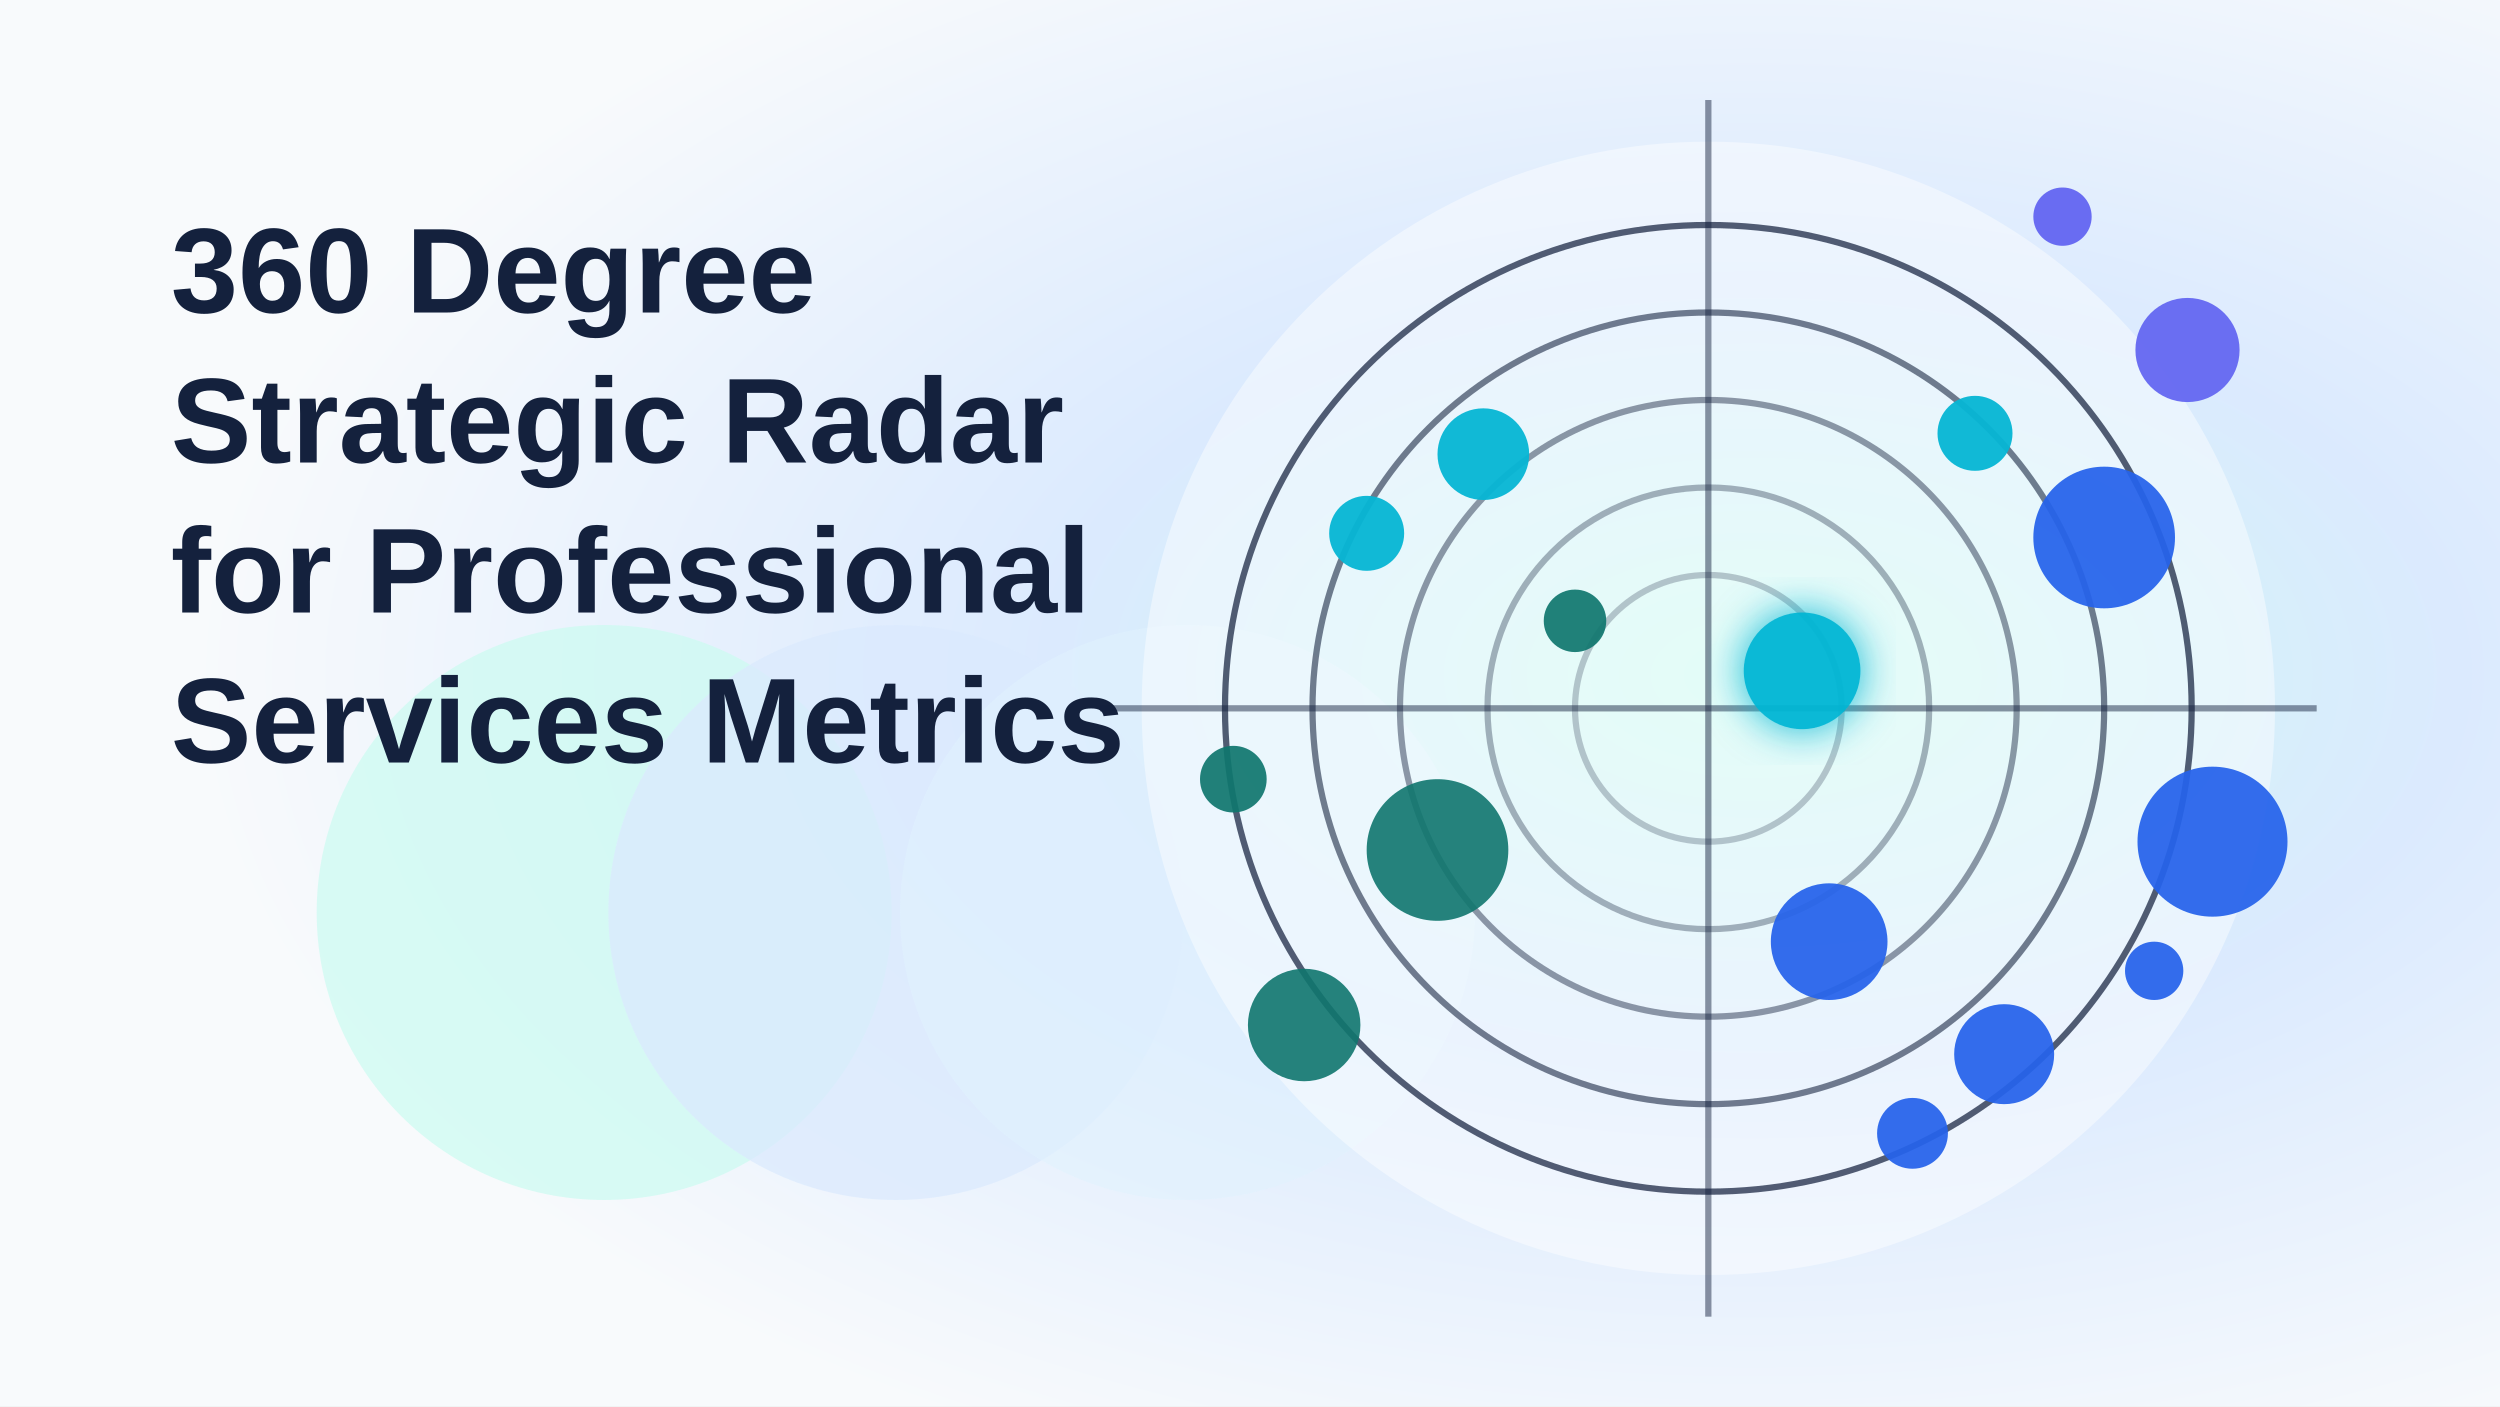
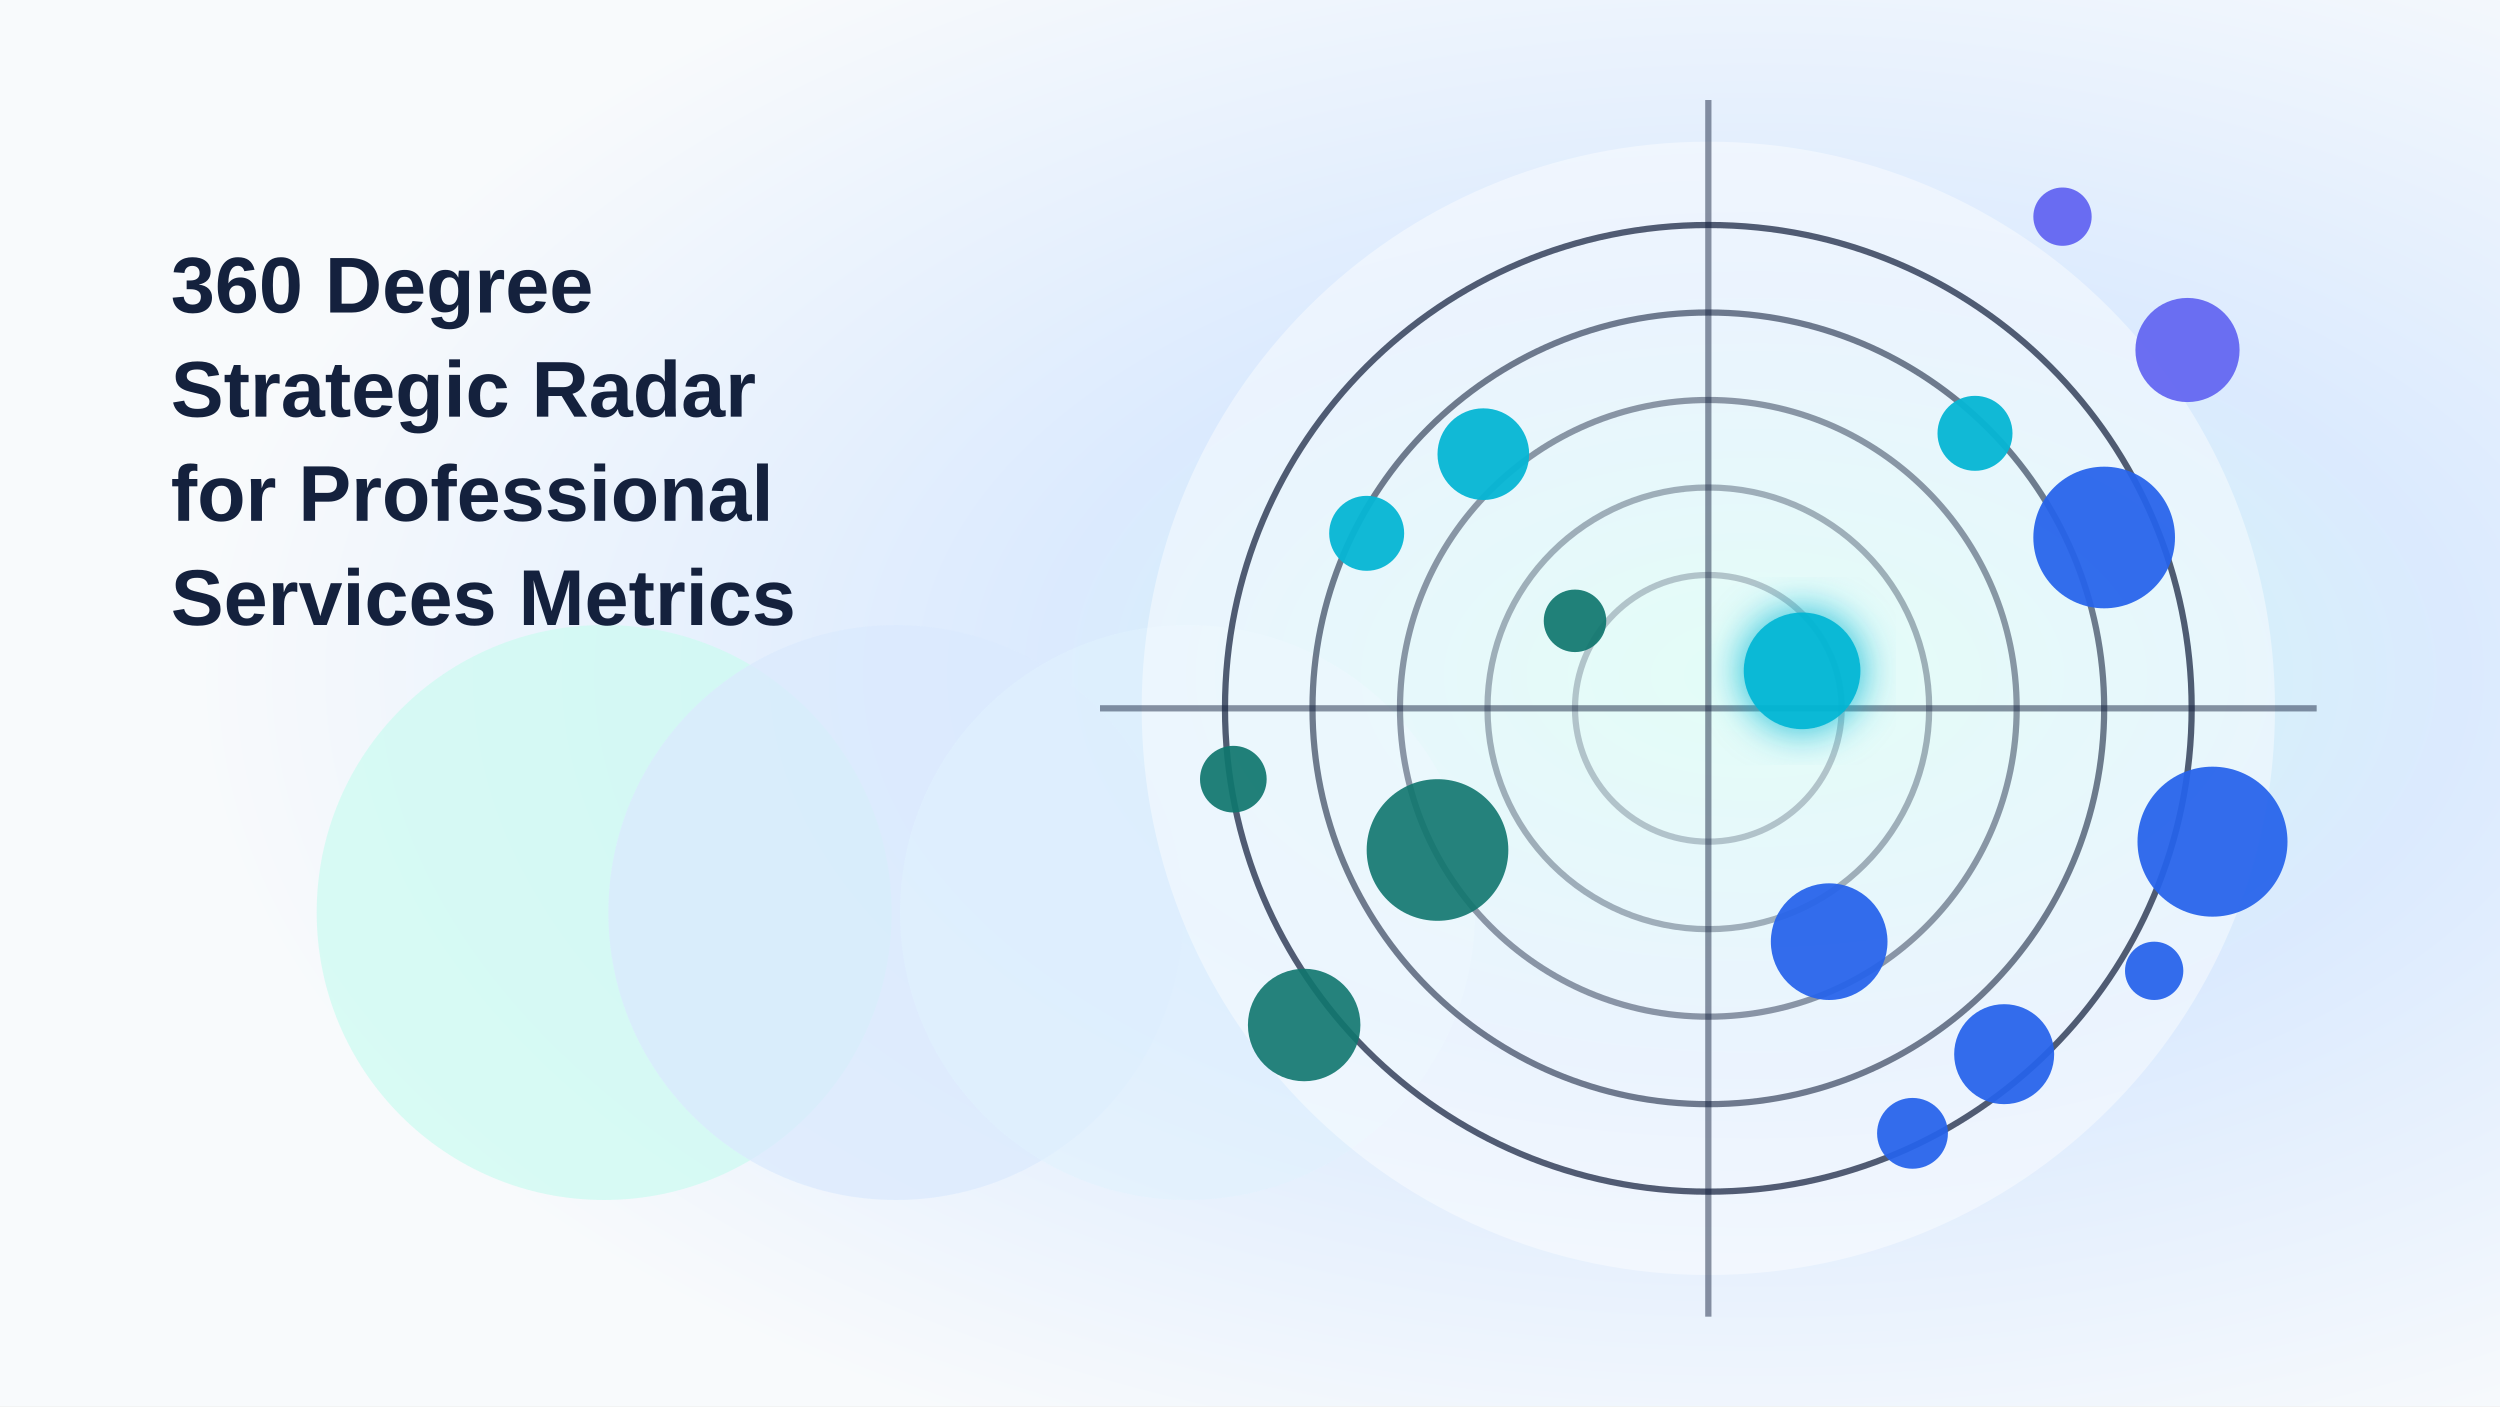
<svg xmlns="http://www.w3.org/2000/svg" viewBox="0 0 1200 675" role="img" aria-labelledby="title">
  <defs>
    <radialGradient id="wash" cx="70%" cy="48%" r="62%">
      <stop offset="0" stop-color="#ccfbf1" />
      <stop offset="0.45" stop-color="#dbeafe" />
      <stop offset="1" stop-color="#f8fafc" />
    </radialGradient>
    <filter id="glow" x="-30%" y="-30%" width="160%" height="160%">
      <feGaussianBlur stdDeviation="10" result="blur" />
      <feMerge>
        <feMergeNode in="blur" />
        <feMergeNode in="SourceGraphic" />
      </feMerge>
    </filter>
  </defs>
  <rect width="1200" height="675" fill="url(#wash)" />
  <circle cx="290" cy="438" r="138" fill="#ccfbf1" opacity="0.72" />
  <circle cx="430" cy="438" r="138" fill="#dbeafe" opacity="0.74" />
  <circle cx="570" cy="438" r="138" fill="#e0f2fe" opacity="0.58" />
-   <text x="82" y="150" font-family="Arial, Helvetica, sans-serif" font-size="58" font-weight="700" fill="#14213d">
+   <text x="82" y="150" font-family="Arial, Helvetica, sans-serif" font-size="38" font-weight="700" fill="#14213d">
    <tspan x="82" dy="0">360 Degree</tspan>
-     <tspan x="82" dy="72">Strategic Radar</tspan>
-     <tspan x="82" dy="72">for Professional</tspan>
-     <tspan x="82" dy="72">Services Metrics</tspan>
+     <tspan x="82" dy="50">Strategic Radar</tspan>
+     <tspan x="82" dy="50">for Professional</tspan>
+     <tspan x="82" dy="50">Services Metrics</tspan>
  </text>
  <g transform="translate(820 340)">
    <circle r="272" fill="#ffffff" opacity="0.44" />
    <circle r="232" fill="none" stroke="#14213d" stroke-opacity="0.72" stroke-width="3" />
    <circle r="190" fill="none" stroke="#14213d" stroke-opacity="0.58" stroke-width="3" />
    <circle r="148" fill="none" stroke="#14213d" stroke-opacity="0.45" stroke-width="3" />
    <circle r="106" fill="none" stroke="#14213d" stroke-opacity="0.34" stroke-width="3" />
    <circle r="64" fill="none" stroke="#14213d" stroke-opacity="0.25" stroke-width="3" />
    <line x1="-292" y1="0" x2="292" y2="0" stroke="#14213d" stroke-opacity="0.48" stroke-width="3" />
    <line x1="0" y1="-292" x2="0" y2="292" stroke="#14213d" stroke-opacity="0.48" stroke-width="3" />
    <circle cx="45" cy="-18" r="28" fill="#06b6d4" opacity="0.95" filter="url(#glow)" />
    <circle cx="128" cy="-132" r="18" fill="#06b6d4" opacity="0.95" />
    <circle cx="190" cy="-82" r="34" fill="#2563eb" opacity="0.93" />
    <circle cx="230" cy="-172" r="25" fill="#6366f1" opacity="0.94" />
    <circle cx="170" cy="-236" r="14" fill="#6366f1" opacity="0.95" />
    <circle cx="242" cy="64" r="36" fill="#2563eb" opacity="0.93" />
    <circle cx="142" cy="166" r="24" fill="#2563eb" opacity="0.93" />
    <circle cx="58" cy="112" r="28" fill="#2563eb" opacity="0.93" />
    <circle cx="-130" cy="68" r="34" fill="#0f766e" opacity="0.9" />
    <circle cx="-194" cy="152" r="27" fill="#0f766e" opacity="0.9" />
    <circle cx="-228" cy="34" r="16" fill="#0f766e" opacity="0.92" />
    <circle cx="-108" cy="-122" r="22" fill="#06b6d4" opacity="0.95" />
    <circle cx="-64" cy="-42" r="15" fill="#0f766e" opacity="0.92" />
    <circle cx="98" cy="204" r="17" fill="#2563eb" opacity="0.93" />
    <circle cx="214" cy="126" r="14" fill="#2563eb" opacity="0.93" />
    <circle cx="-164" cy="-84" r="18" fill="#06b6d4" opacity="0.95" />
  </g>
</svg>
